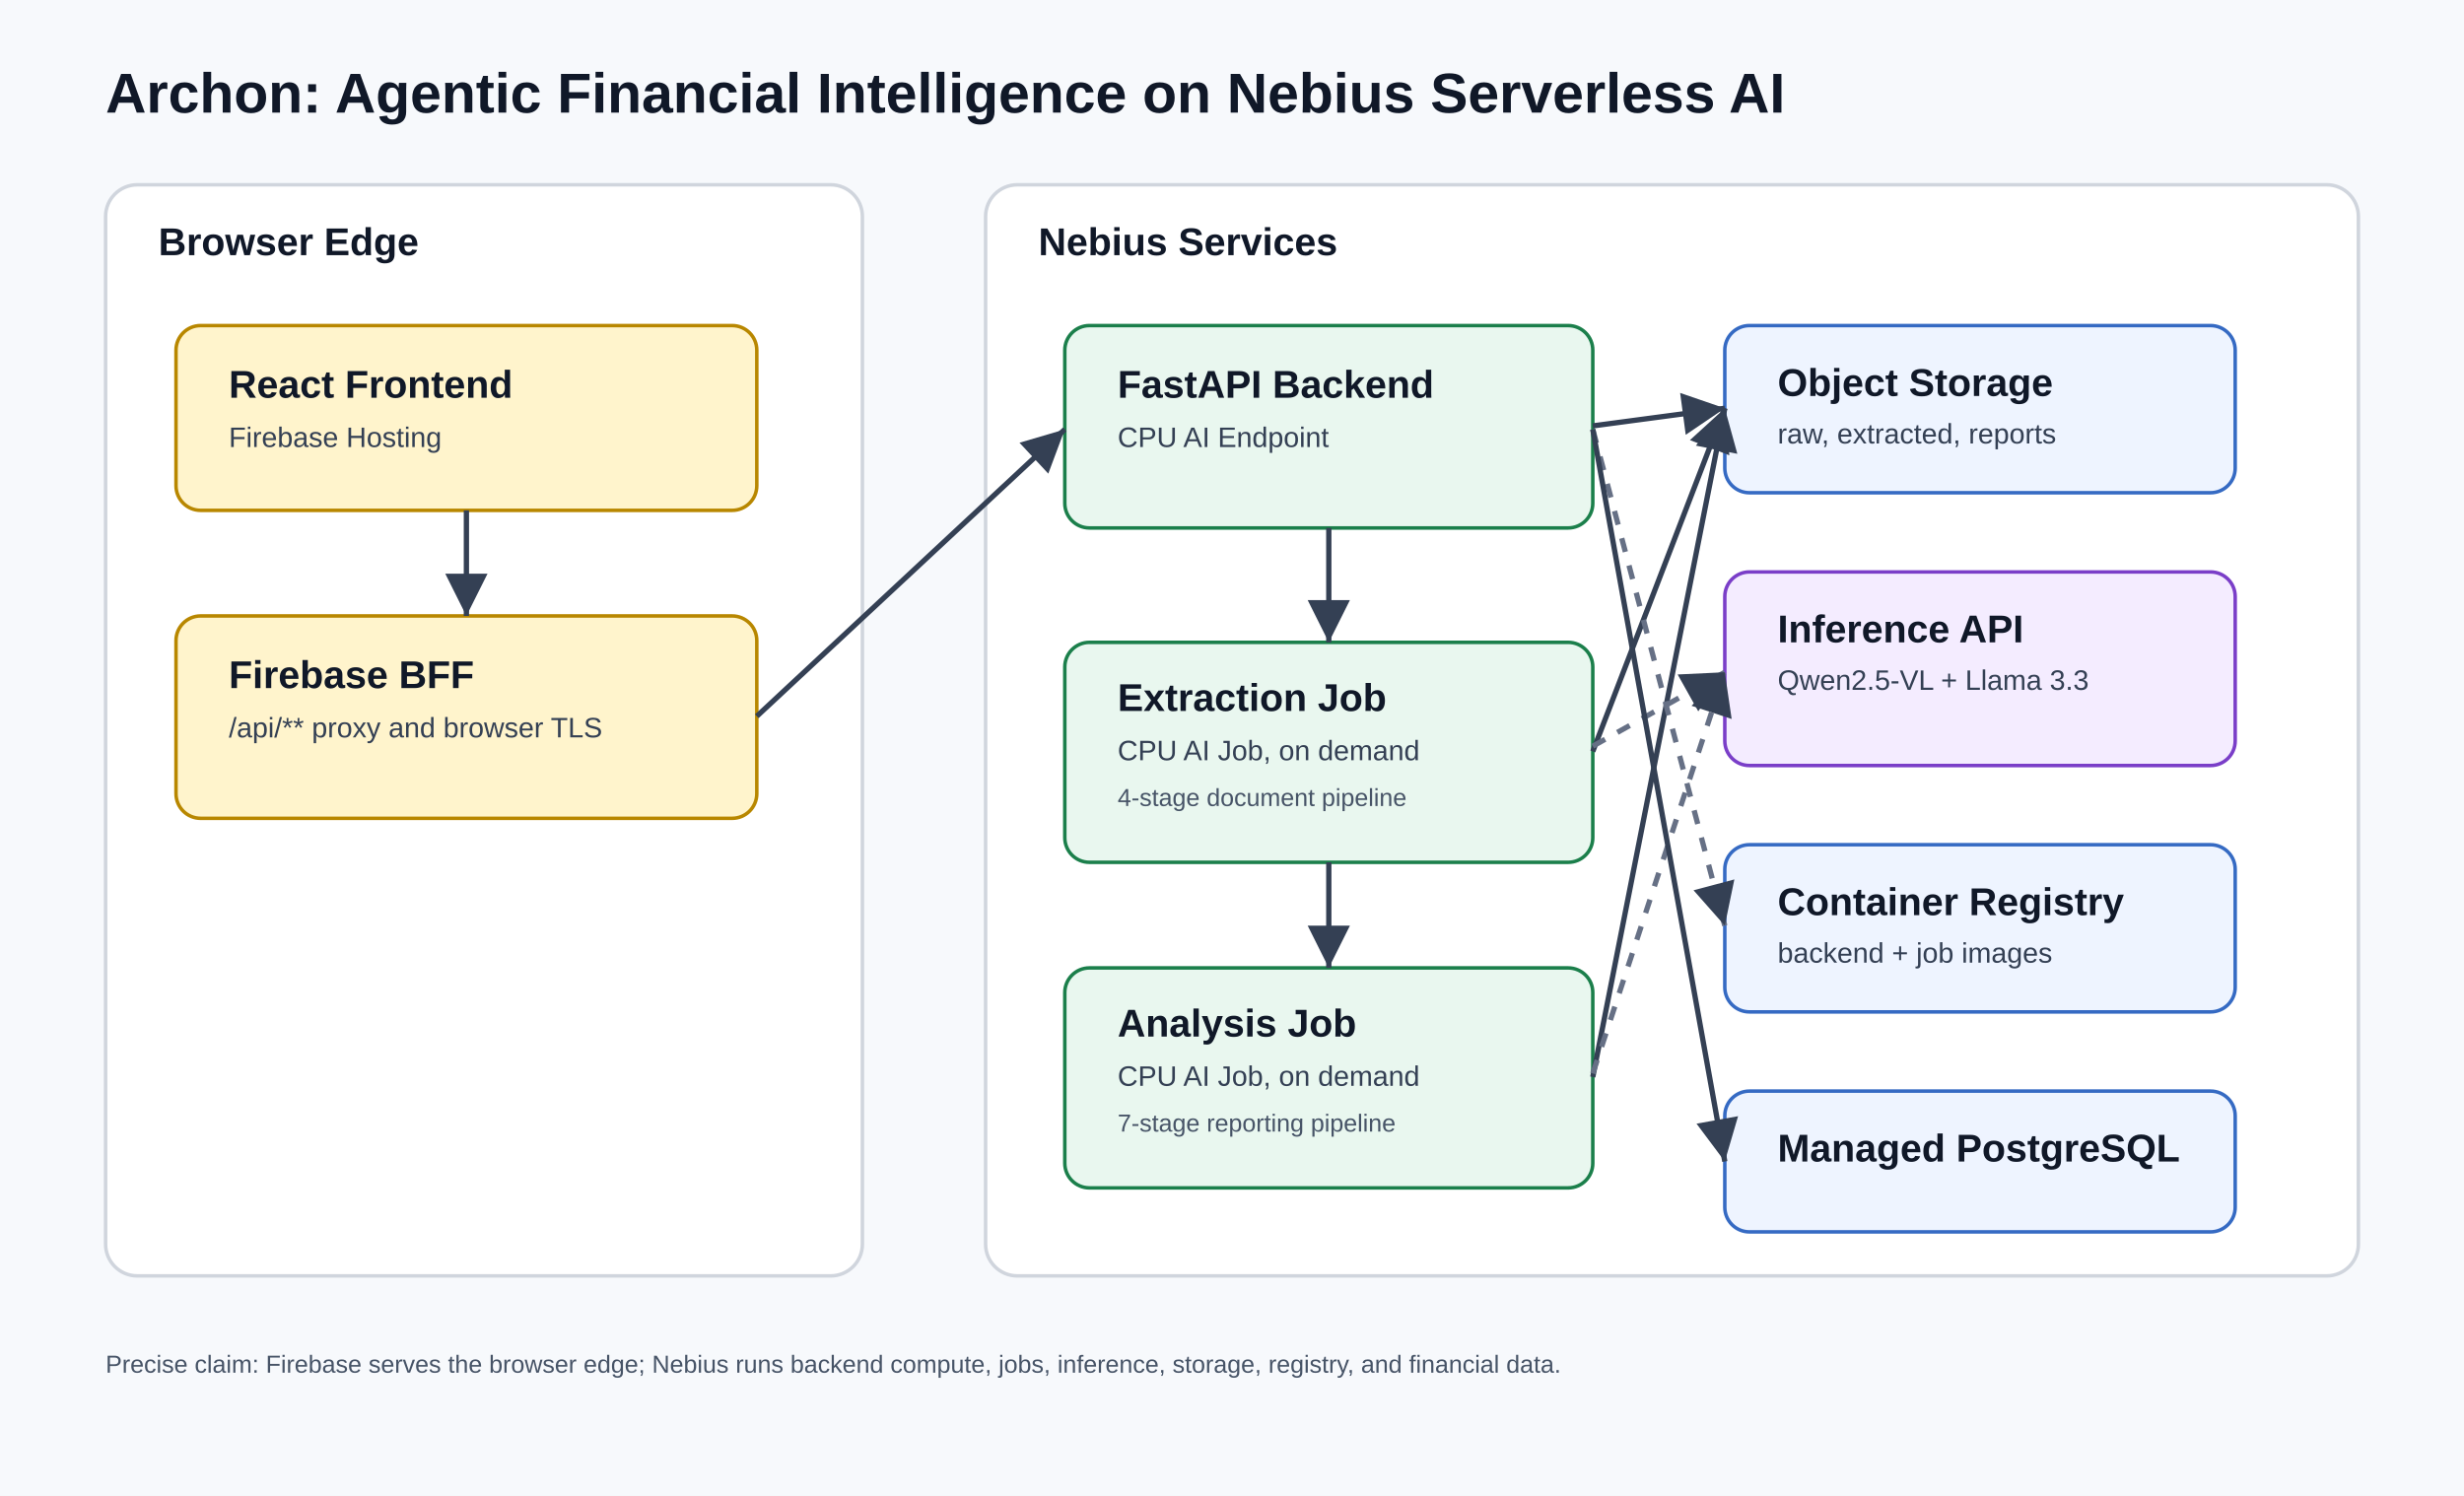
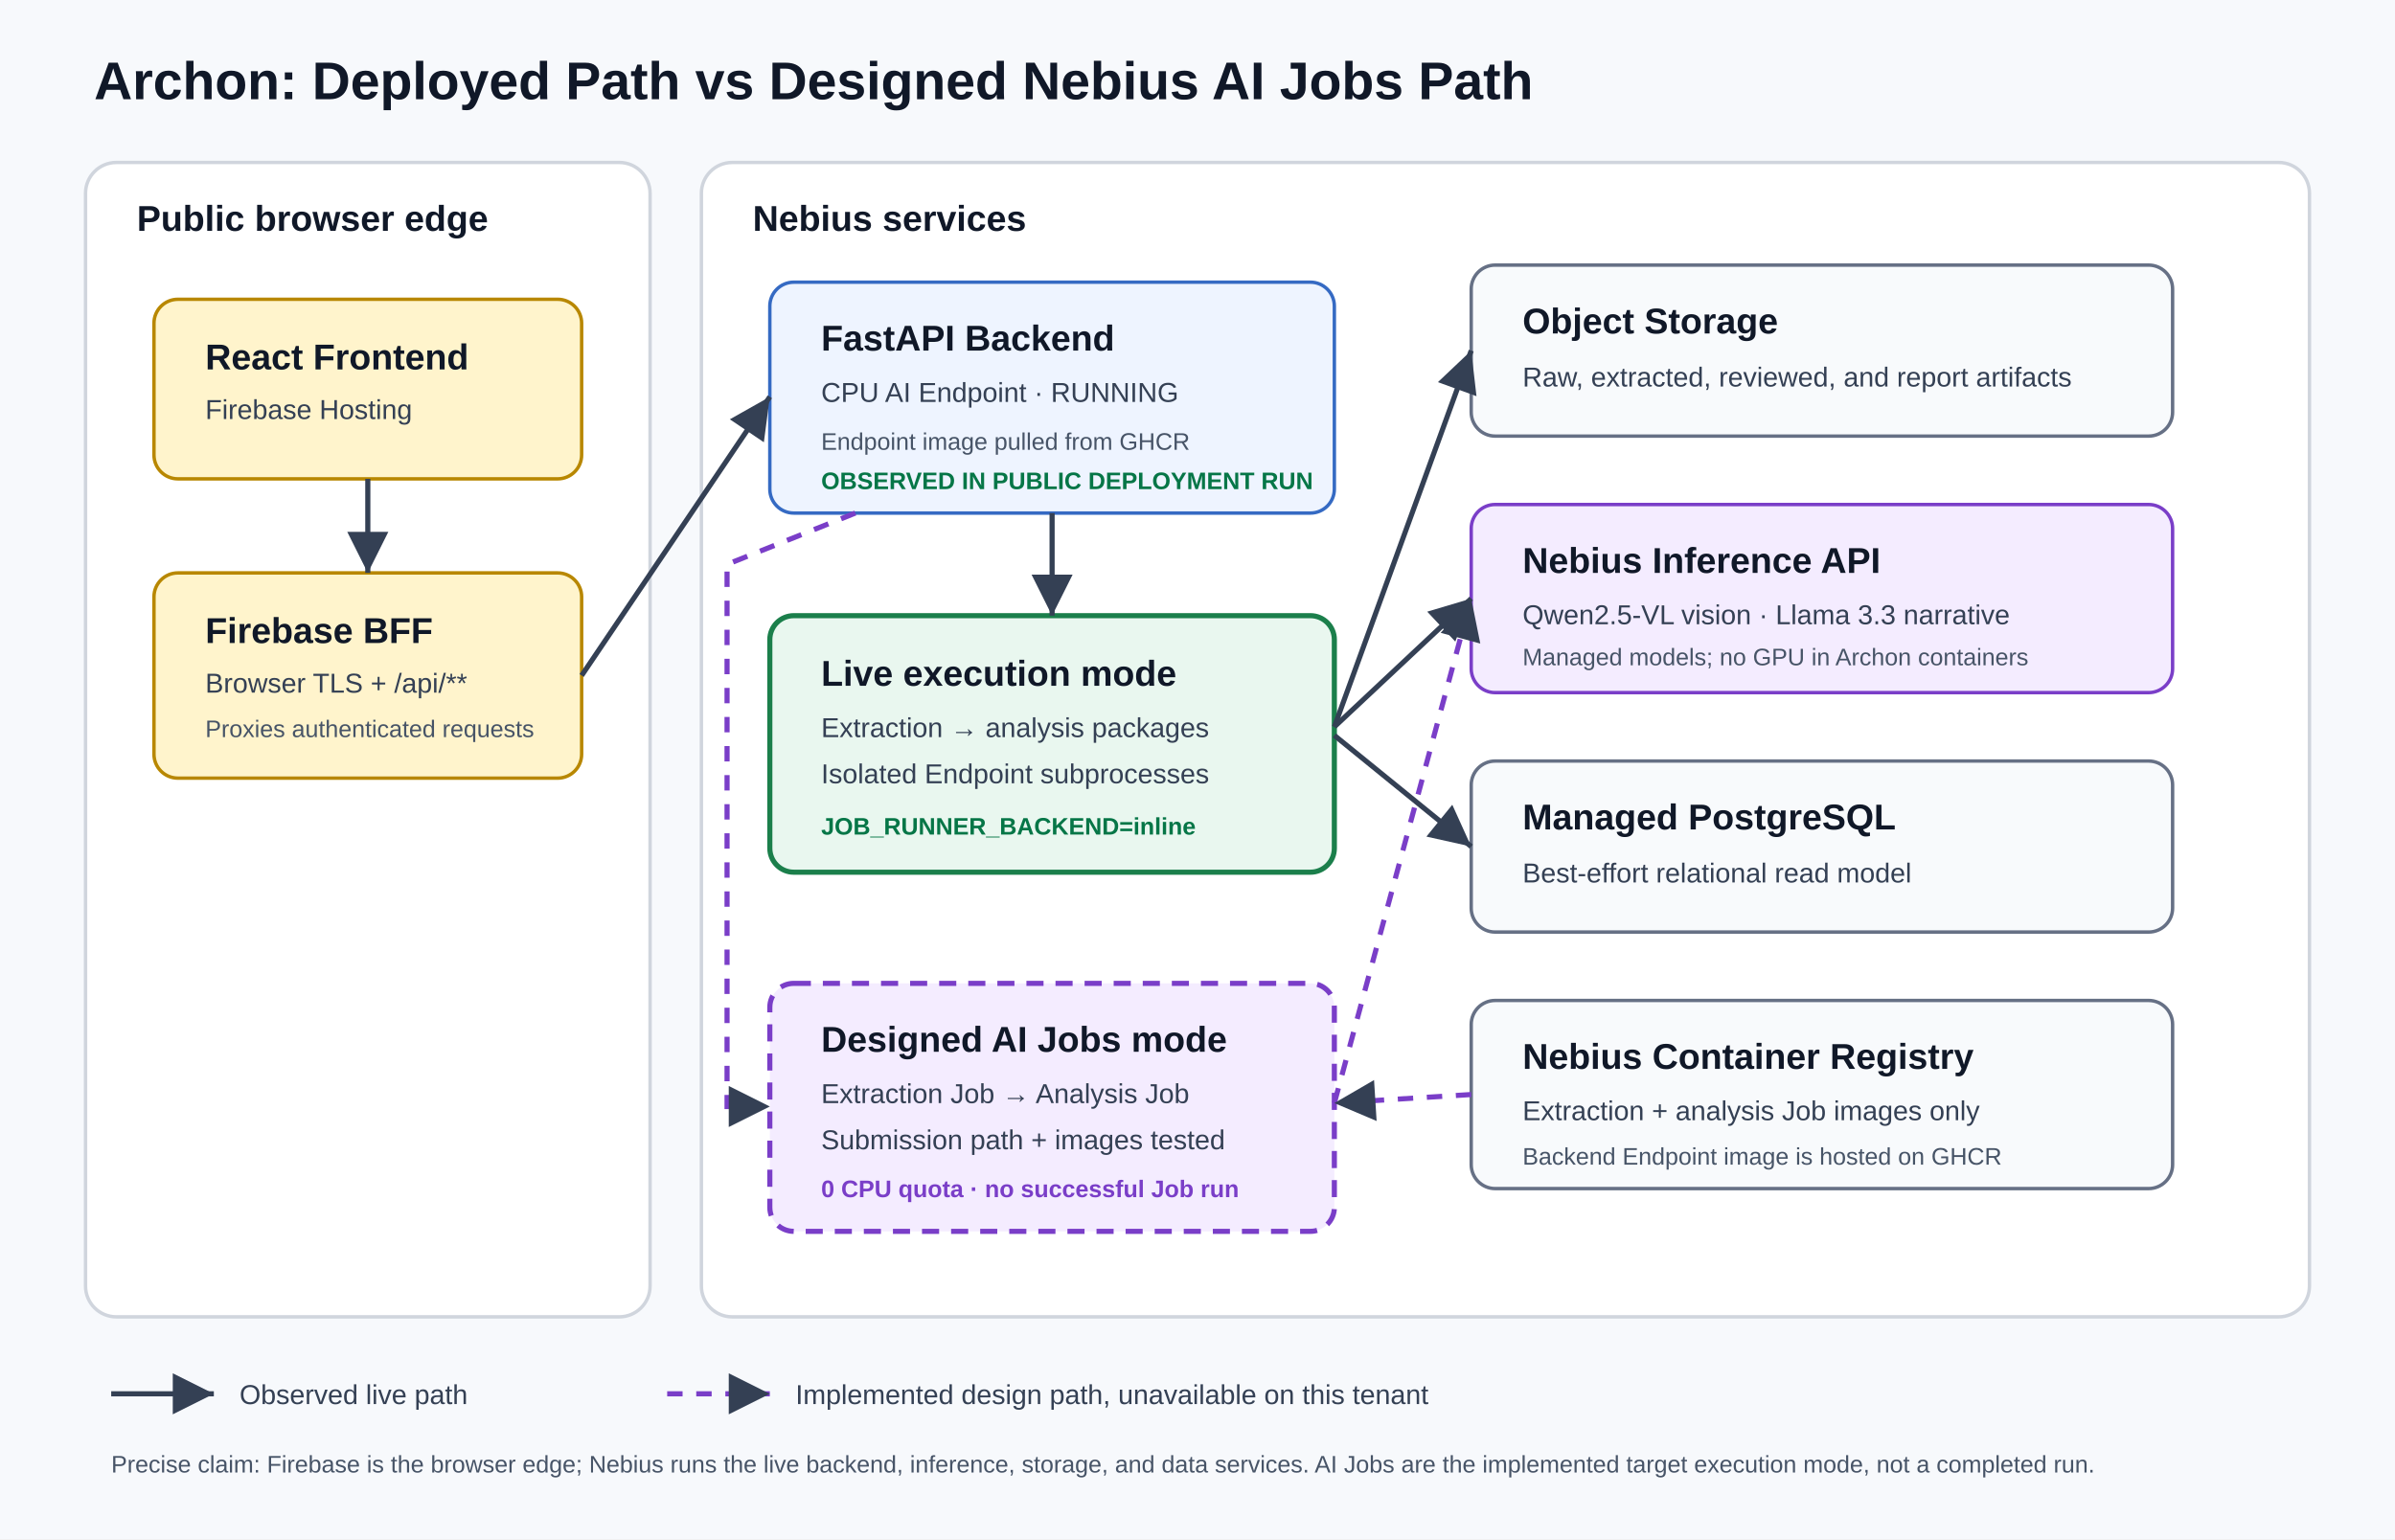
- <svg xmlns="http://www.w3.org/2000/svg" width="1400" height="850" viewBox="0 0 1400 850" role="img" aria-labelledby="title desc">
+ <svg xmlns="http://www.w3.org/2000/svg" width="1400" height="900" viewBox="0 0 1400 900" role="img" aria-labelledby="title desc">
  <defs>
    <marker id="arrow" markerWidth="12" markerHeight="12" refX="10" refY="6" orient="auto" markerUnits="strokeWidth">
      <path d="M2,2 L10,6 L2,10 Z" fill="#344054" />
    </marker>
    <style>
      .bg{fill:#f7f9fc}
      .zone{fill:#ffffff;stroke:#d0d5dd;stroke-width:2}
      .firebase{fill:#fff4cc;stroke:#b88700;stroke-width:2}
-       .nebius{fill:#e9f7ef;stroke:#1b7f4b;stroke-width:2}
-       .data{fill:#eef4ff;stroke:#356ac3;stroke-width:2}
+       .endpoint{fill:#eef4ff;stroke:#356ac3;stroke-width:2}
+       .live{fill:#e9f7ef;stroke:#1b7f4b;stroke-width:3}
+       .design{fill:#f4ecff;stroke:#7a3ec8;stroke-width:3;stroke-dasharray:10 7}
+       .data{fill:#f8fafc;stroke:#667085;stroke-width:2}
      .model{fill:#f4ecff;stroke:#7a3ec8;stroke-width:2}
-       .title{font:700 32px Arial, sans-serif;fill:#101828}
-       .h{font:700 22px Arial, sans-serif;fill:#101828}
-       .t{font:16px Arial, sans-serif;fill:#344054}
-       .s{font:14px Arial, sans-serif;fill:#475467}
+       .title{font:700 31px Arial,sans-serif;fill:#101828}
+       .h{font:700 21px Arial,sans-serif;fill:#101828}
+       .t{font:16px Arial,sans-serif;fill:#344054}
+       .s{font:14px Arial,sans-serif;fill:#475467}
+       .ok{font:700 14px Arial,sans-serif;fill:#067647}
+       .limit{font:700 14px Arial,sans-serif;fill:#7a3ec8}
      .arrow{stroke:#344054;stroke-width:3;fill:none;marker-end:url(#arrow)}
-       .dash{stroke:#667085;stroke-width:3;fill:none;stroke-dasharray:8 8;marker-end:url(#arrow)}
+       .dash{stroke:#7a3ec8;stroke-width:3;fill:none;stroke-dasharray:9 8;marker-end:url(#arrow)}
    </style>
  </defs>
-   <rect class="bg" x="0" y="0" width="1400" height="850" />
-   <text class="title" x="60" y="64">Archon: Agentic Financial Intelligence on Nebius Serverless AI</text>
-   <rect class="zone" x="60" y="105" width="430" height="620" rx="18" />
-   <text class="h" x="90" y="145">Browser Edge</text>
-   <rect class="firebase" x="100" y="185" width="330" height="105" rx="14" />
-   <text class="h" x="130" y="226">React Frontend</text>
-   <text class="t" x="130" y="254">Firebase Hosting</text>
-   <rect class="firebase" x="100" y="350" width="330" height="115" rx="14" />
-   <text class="h" x="130" y="391">Firebase BFF</text>
-   <text class="t" x="130" y="419">/api/** proxy and browser TLS</text>
-   <rect class="zone" x="560" y="105" width="780" height="620" rx="18" />
-   <text class="h" x="590" y="145">Nebius Services</text>
-   <rect class="nebius" x="605" y="185" width="300" height="115" rx="14" />
-   <text class="h" x="635" y="226">FastAPI Backend</text>
-   <text class="t" x="635" y="254">CPU AI Endpoint</text>
-   <rect class="nebius" x="605" y="365" width="300" height="125" rx="14" />
-   <text class="h" x="635" y="404">Extraction Job</text>
-   <text class="t" x="635" y="432">CPU AI Job, on demand</text>
-   <text class="s" x="635" y="458">4-stage document pipeline</text>
-   <rect class="nebius" x="605" y="550" width="300" height="125" rx="14" />
-   <text class="h" x="635" y="589">Analysis Job</text>
-   <text class="t" x="635" y="617">CPU AI Job, on demand</text>
-   <text class="s" x="635" y="643">7-stage reporting pipeline</text>
-   <rect class="data" x="980" y="185" width="290" height="95" rx="14" />
-   <text class="h" x="1010" y="225">Object Storage</text>
-   <text class="t" x="1010" y="252">raw, extracted, reports</text>
-   <rect class="model" x="980" y="325" width="290" height="110" rx="14" />
-   <text class="h" x="1010" y="365">Inference API</text>
-   <text class="t" x="1010" y="392">Qwen2.5-VL + Llama 3.3</text>
-   <rect class="data" x="980" y="480" width="290" height="95" rx="14" />
-   <text class="h" x="1010" y="520">Container Registry</text>
-   <text class="t" x="1010" y="547">backend + job images</text>
-   <rect class="data" x="980" y="620" width="290" height="80" rx="14" />
-   <text class="h" x="1010" y="660">Managed PostgreSQL</text>
-   <line class="arrow" x1="265" y1="290" x2="265" y2="350" />
-   <line class="arrow" x1="430" y1="407" x2="605" y2="244" />
-   <line class="arrow" x1="755" y1="300" x2="755" y2="365" />
-   <line class="arrow" x1="755" y1="490" x2="755" y2="550" />
-   <line class="arrow" x1="905" y1="242" x2="980" y2="232" />
-   <line class="arrow" x1="905" y1="427" x2="980" y2="232" />
-   <line class="arrow" x1="905" y1="612" x2="980" y2="232" />
-   <line class="dash" x1="905" y1="424" x2="980" y2="382" />
-   <line class="dash" x1="905" y1="610" x2="980" y2="382" />
-   <line class="dash" x1="905" y1="244" x2="980" y2="526" />
-   <line class="arrow" x1="905" y1="244" x2="980" y2="660" />
-   <text class="s" x="60" y="780">Precise claim: Firebase serves the browser edge; Nebius runs backend compute, jobs, inference, storage, registry, and financial data.</text>
+   <rect class="bg" width="1400" height="900" />
+   <text class="title" x="55" y="58">Archon: Deployed Path vs Designed Nebius AI Jobs Path</text>
+   <rect class="zone" x="50" y="95" width="330" height="675" rx="18" />
+   <text class="h" x="80" y="135">Public browser edge</text>
+   <rect class="firebase" x="90" y="175" width="250" height="105" rx="14" />
+   <text class="h" x="120" y="216">React Frontend</text>
+   <text class="t" x="120" y="245">Firebase Hosting</text>
+   <rect class="firebase" x="90" y="335" width="250" height="120" rx="14" />
+   <text class="h" x="120" y="376">Firebase BFF</text>
+   <text class="t" x="120" y="405">Browser TLS + /api/**</text>
+   <text class="s" x="120" y="431">Proxies authenticated requests</text>
+   <line class="arrow" x1="215" y1="280" x2="215" y2="335" />
+   <rect class="zone" x="410" y="95" width="940" height="675" rx="18" />
+   <text class="h" x="440" y="135">Nebius services</text>
+   <rect class="endpoint" x="450" y="165" width="330" height="135" rx="14" />
+   <text class="h" x="480" y="205">FastAPI Backend</text>
+   <text class="t" x="480" y="235">CPU AI Endpoint · RUNNING</text>
+   <text class="s" x="480" y="263">Endpoint image pulled from GHCR</text>
+   <text class="ok" x="480" y="286">OBSERVED IN PUBLIC DEPLOYMENT RUN</text>
+   <rect class="live" x="450" y="360" width="330" height="150" rx="14" />
+   <text class="h" x="480" y="401">Live execution mode</text>
+   <text class="t" x="480" y="431">Extraction → analysis packages</text>
+   <text class="t" x="480" y="458">Isolated Endpoint subprocesses</text>
+   <text class="ok" x="480" y="488">JOB_RUNNER_BACKEND=inline</text>
+   <rect class="design" x="450" y="575" width="330" height="145" rx="14" />
+   <text class="h" x="480" y="615">Designed AI Jobs mode</text>
+   <text class="t" x="480" y="645">Extraction Job → Analysis Job</text>
+   <text class="t" x="480" y="672">Submission path + images tested</text>
+   <text class="limit" x="480" y="700">0 CPU quota · no successful Job run</text>
+   <rect class="data" x="860" y="155" width="410" height="100" rx="14" />
+   <text class="h" x="890" y="195">Object Storage</text>
+   <text class="t" x="890" y="226">Raw, extracted, reviewed, and report artifacts</text>
+   <rect class="model" x="860" y="295" width="410" height="110" rx="14" />
+   <text class="h" x="890" y="335">Nebius Inference API</text>
+   <text class="t" x="890" y="365">Qwen2.5-VL vision · Llama 3.3 narrative</text>
+   <text class="s" x="890" y="389">Managed models; no GPU in Archon containers</text>
+   <rect class="data" x="860" y="445" width="410" height="100" rx="14" />
+   <text class="h" x="890" y="485">Managed PostgreSQL</text>
+   <text class="t" x="890" y="516">Best-effort relational read model</text>
+   <rect class="data" x="860" y="585" width="410" height="110" rx="14" />
+   <text class="h" x="890" y="625">Nebius Container Registry</text>
+   <text class="t" x="890" y="655">Extraction + analysis Job images only</text>
+   <text class="s" x="890" y="681">Backend Endpoint image is hosted on GHCR</text>
+   <line class="arrow" x1="340" y1="395" x2="450" y2="232" />
+   <line class="arrow" x1="615" y1="300" x2="615" y2="360" />
+   <path class="dash" d="M500 300 L425 330 L425 647 L450 647" />
+   <line class="arrow" x1="780" y1="425" x2="860" y2="205" />
+   <line class="arrow" x1="780" y1="425" x2="860" y2="350" />
+   <line class="arrow" x1="780" y1="430" x2="860" y2="495" />
+   <line class="dash" x1="780" y1="645" x2="860" y2="350" />
+   <line class="dash" x1="860" y1="640" x2="780" y2="645" />
+   <line class="arrow" x1="65" y1="815" x2="125" y2="815" />
+   <text class="t" x="140" y="821">Observed live path</text>
+   <line class="dash" x1="390" y1="815" x2="450" y2="815" />
+   <text class="t" x="465" y="821">Implemented design path, unavailable on this tenant</text>
+   <text class="s" x="65" y="861">Precise claim: Firebase is the browser edge; Nebius runs the live backend, inference, storage, and data services. AI Jobs are the implemented target execution mode, not a completed run.</text>
</svg>
